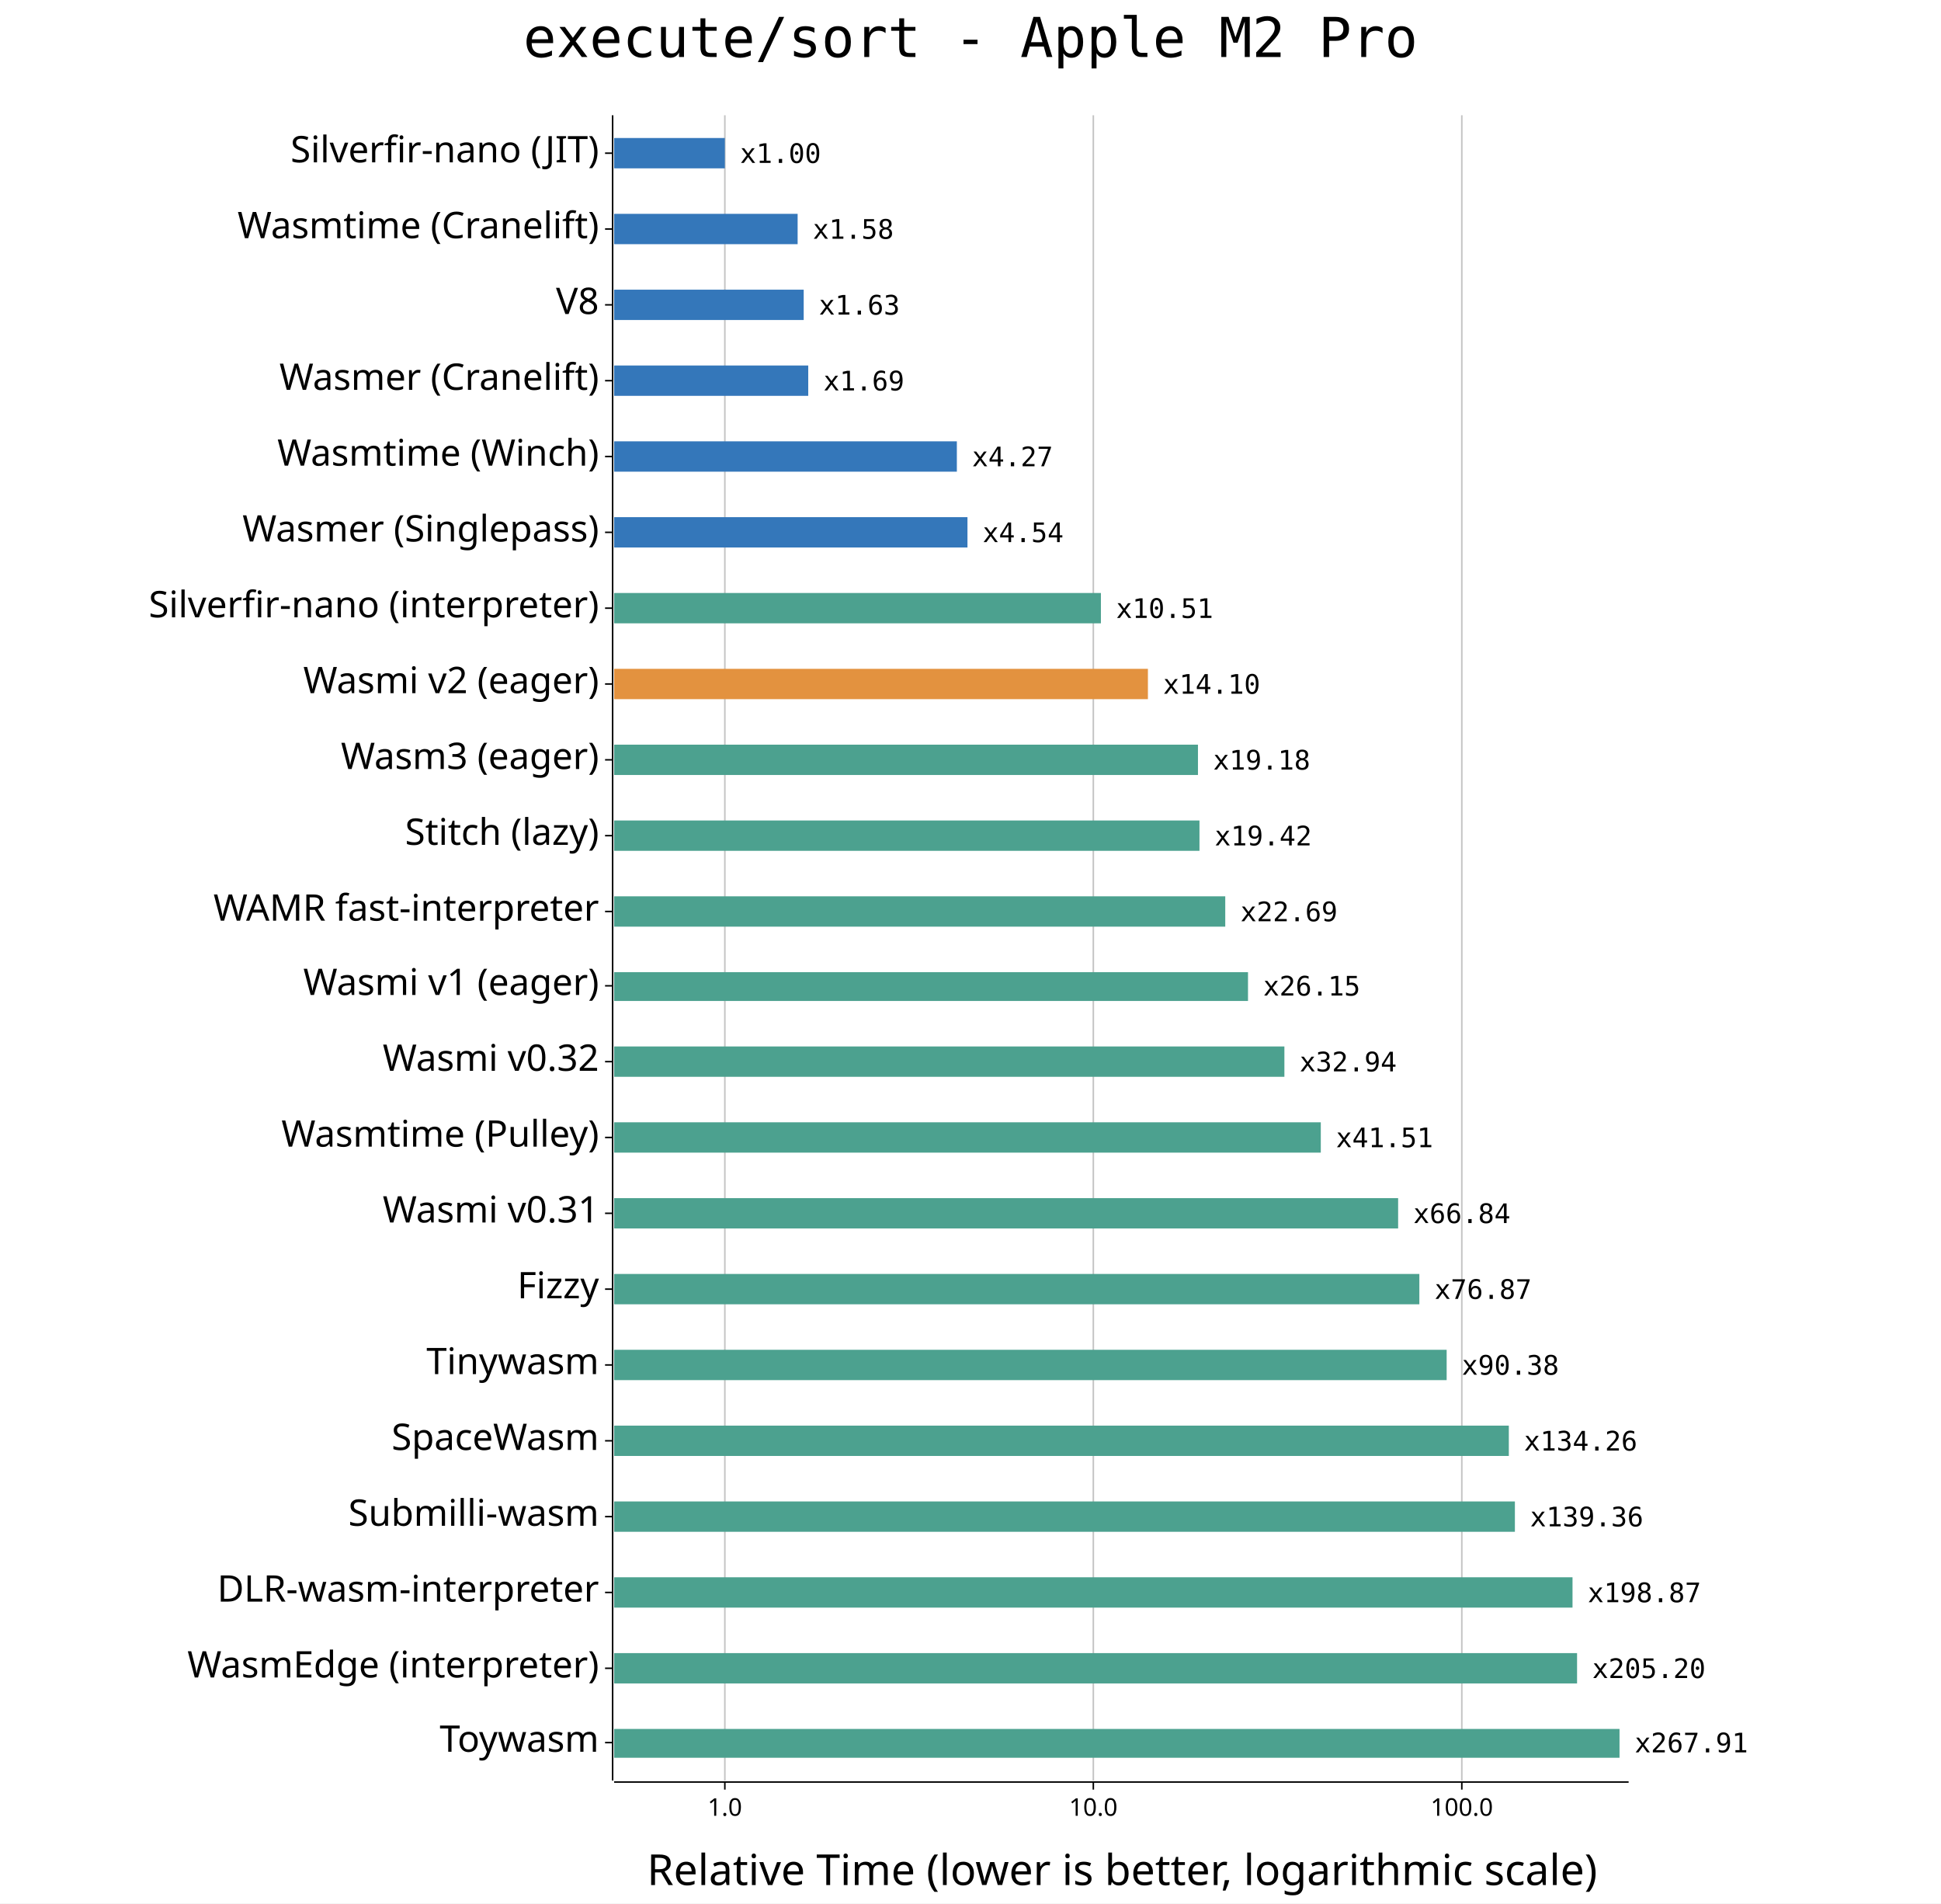
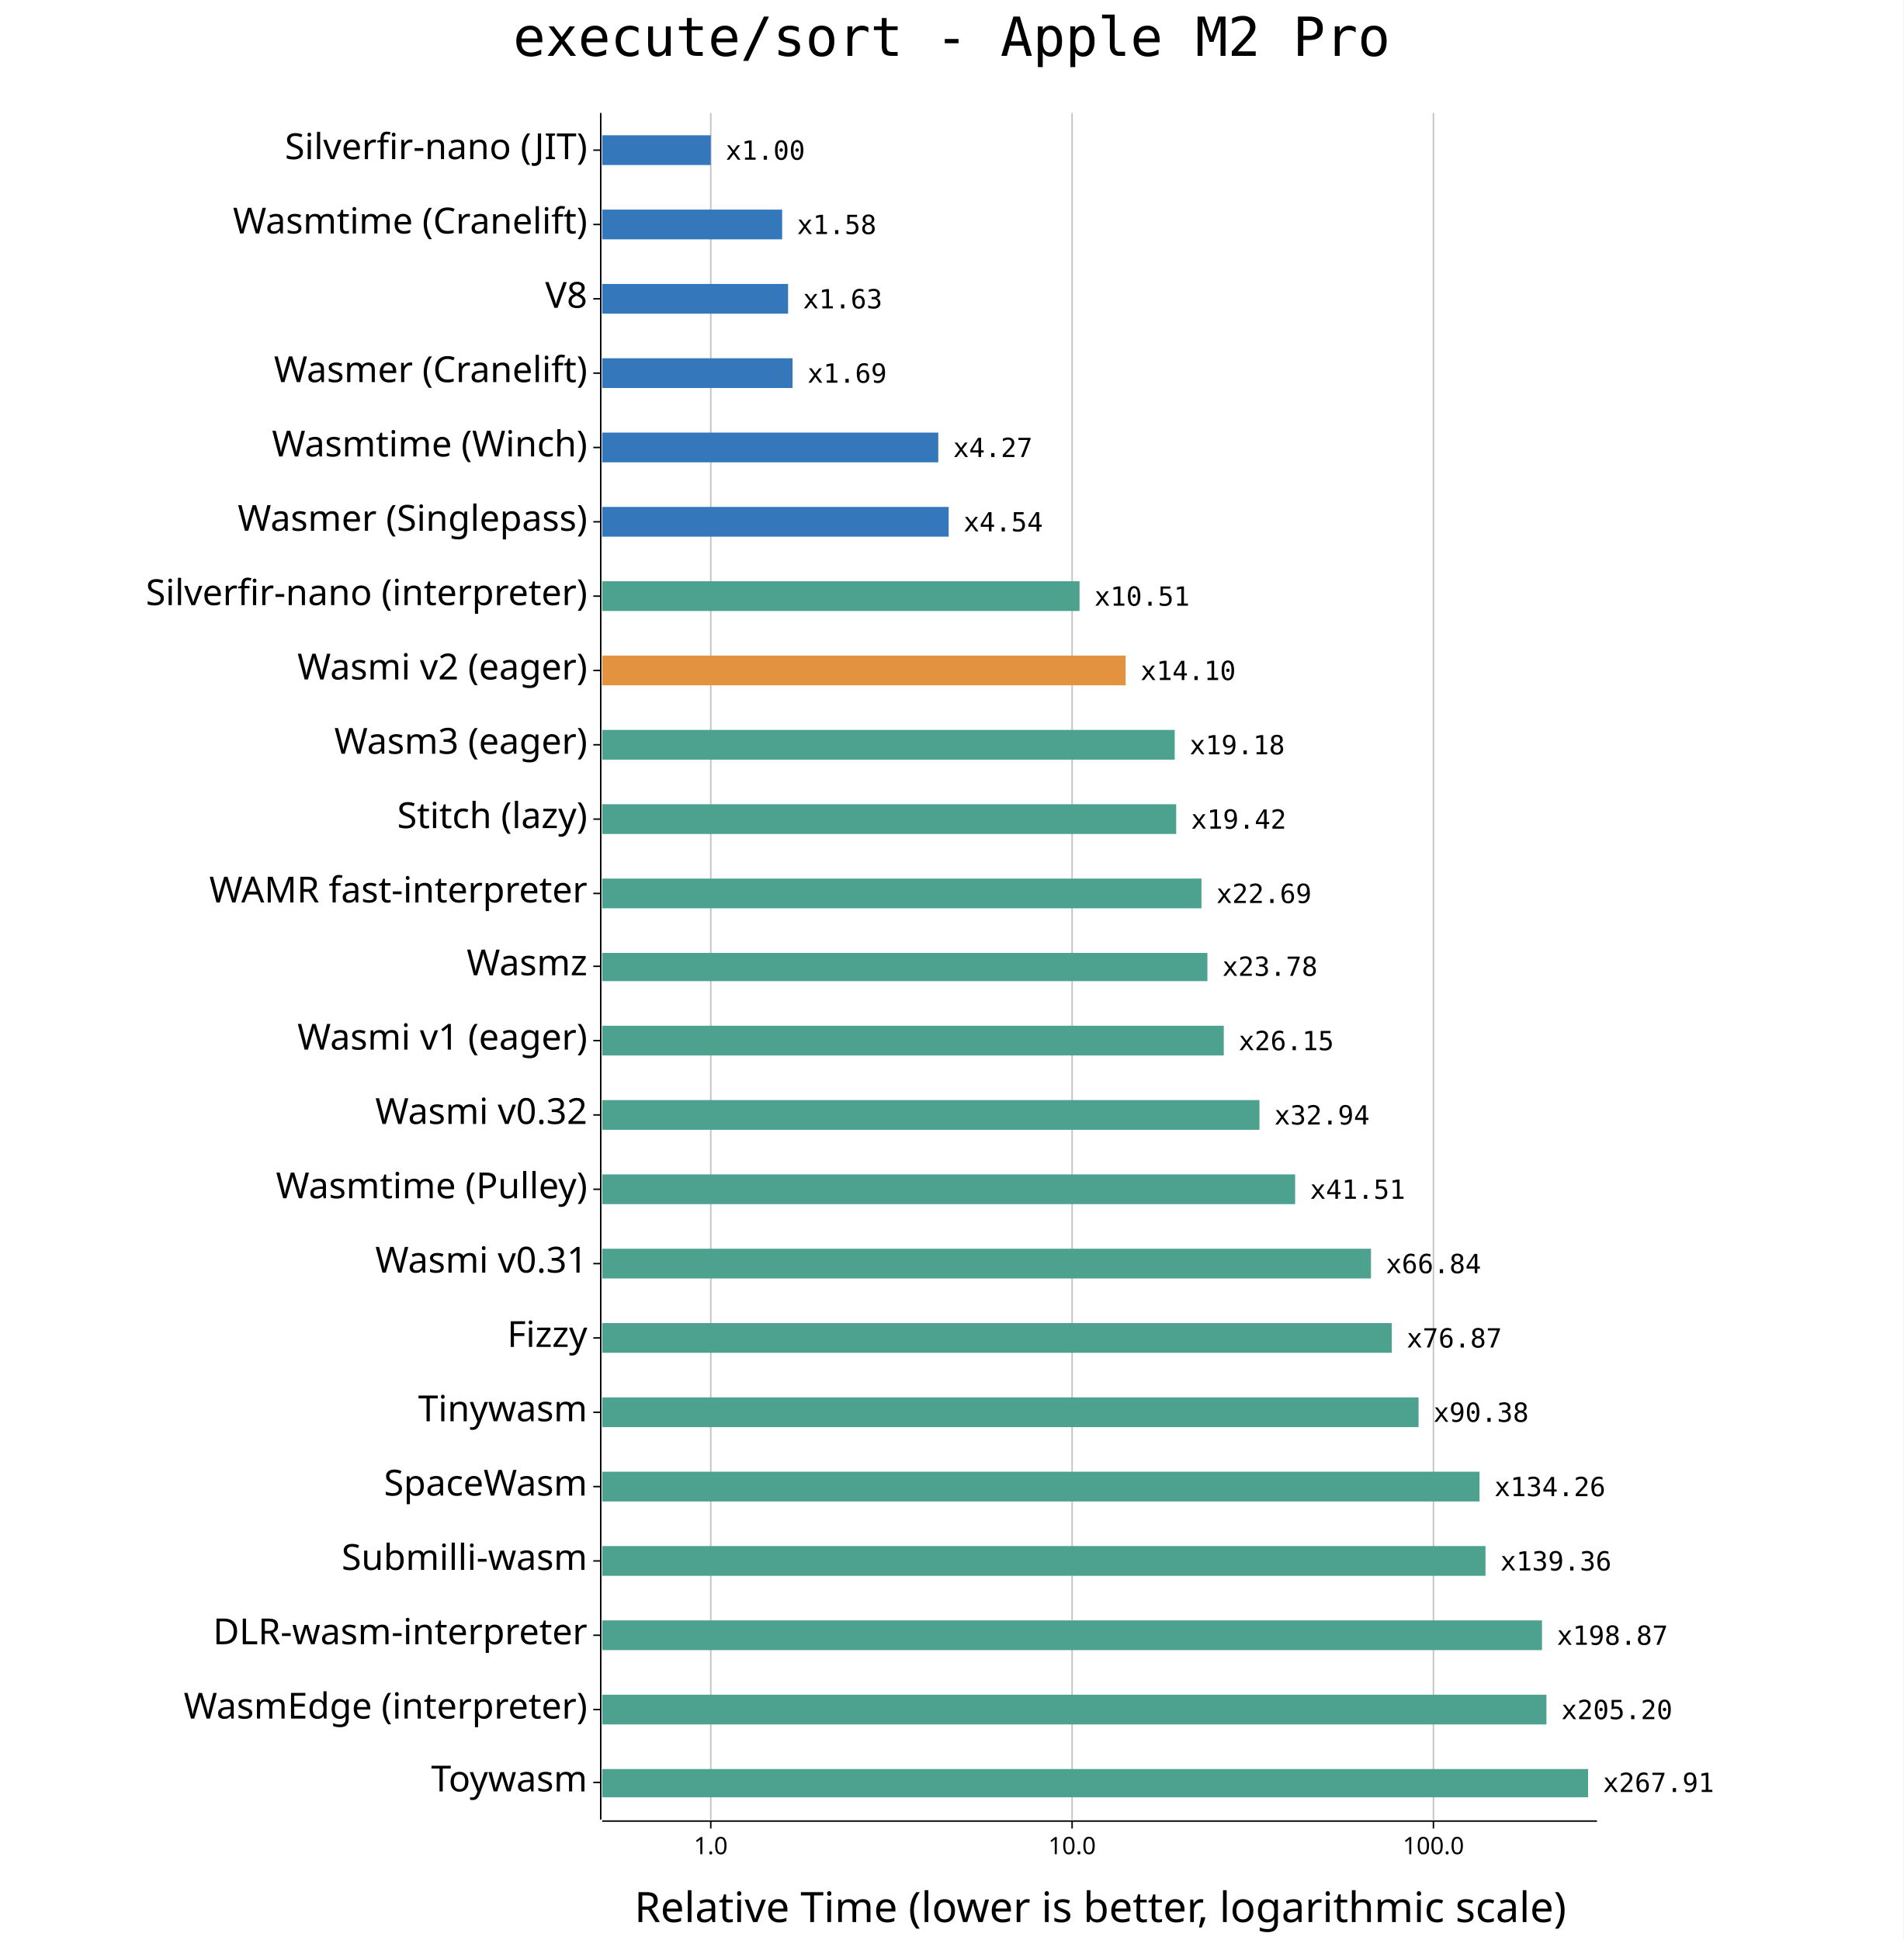
- <svg xmlns="http://www.w3.org/2000/svg" width="1280" height="1255" viewBox="0 0 1280 1255">
-   <rect x="0" y="0" width="1280" height="1255" opacity="1" fill="#FFFFFF" stroke="none" />
+ <svg xmlns="http://www.w3.org/2000/svg" width="1280" height="1305" viewBox="0 0 1280 1305">
+   <rect x="0" y="0" width="1280" height="1305" opacity="1" fill="#FFFFFF" stroke="none" />
  <text x="640" y="10" dy="0.76em" text-anchor="middle" font-family="monospace" font-size="36.29" opacity="1" fill="#000000">
execute/sort - Apple M2 Pro
</text>
-   <line opacity="0.1" stroke="#000000" stroke-width="1" x1="478" y1="1174" x2="478" y2="76" />
-   <line opacity="0.1" stroke="#000000" stroke-width="1" x1="721" y1="1174" x2="721" y2="76" />
-   <line opacity="0.1" stroke="#000000" stroke-width="1" x1="964" y1="1174" x2="964" y2="76" />
-   <text x="5" y="625" dy="0.76em" text-anchor="middle" font-family="sans-serif" font-size="28.226" opacity="1" fill="#000000" transform="rotate(270, 5, 625)">
+   <line opacity="0.1" stroke="#000000" stroke-width="1" x1="478" y1="1224" x2="478" y2="76" />
+   <line opacity="0.1" stroke="#000000" stroke-width="1" x1="721" y1="1224" x2="721" y2="76" />
+   <line opacity="0.1" stroke="#000000" stroke-width="1" x1="964" y1="1224" x2="964" y2="76" />
+   <text x="5" y="650" dy="0.76em" text-anchor="middle" font-family="sans-serif" font-size="28.226" opacity="1" fill="#000000" transform="rotate(270, 5, 650)">

</text>
-   <text x="740" y="1250" dy="-0.5ex" text-anchor="middle" font-family="sans-serif" font-size="28.226" opacity="1" fill="#000000">
+   <text x="740" y="1300" dy="-0.5ex" text-anchor="middle" font-family="sans-serif" font-size="28.226" opacity="1" fill="#000000">
Relative Time (lower is better, logarithmic scale)
</text>
-   <line opacity="0.15" stroke="#000000" stroke-width="1" x1="478" y1="1174" x2="478" y2="76" />
-   <line opacity="0.15" stroke="#000000" stroke-width="1" x1="721" y1="1174" x2="721" y2="76" />
-   <line opacity="0.15" stroke="#000000" stroke-width="1" x1="964" y1="1174" x2="964" y2="76" />
-   <polyline fill="none" opacity="1" stroke="#000000" stroke-width="1" points="404,76 404,1174 " />
-   <text x="395" y="1149" dy="0.5ex" text-anchor="end" font-family="sans-serif" font-size="24.194" opacity="1" fill="#000000">
+   <line opacity="0.15" stroke="#000000" stroke-width="1" x1="478" y1="1224" x2="478" y2="76" />
+   <line opacity="0.15" stroke="#000000" stroke-width="1" x1="721" y1="1224" x2="721" y2="76" />
+   <line opacity="0.15" stroke="#000000" stroke-width="1" x1="964" y1="1224" x2="964" y2="76" />
+   <polyline fill="none" opacity="1" stroke="#000000" stroke-width="1" points="404,76 404,1224 " />
+   <text x="395" y="1199" dy="0.5ex" text-anchor="end" font-family="sans-serif" font-size="24.194" opacity="1" fill="#000000">
Toywasm
</text>
-   <polyline fill="none" opacity="1" stroke="#000000" stroke-width="1" points="399,1149 404,1149 " />
+   <polyline fill="none" opacity="1" stroke="#000000" stroke-width="1" points="399,1199 404,1199 " />
+   <text x="395" y="1150" dy="0.5ex" text-anchor="end" font-family="sans-serif" font-size="24.194" opacity="1" fill="#000000">
+ WasmEdge (interpreter)
+ </text>
+   <polyline fill="none" opacity="1" stroke="#000000" stroke-width="1" points="399,1150 404,1150 " />
  <text x="395" y="1100" dy="0.5ex" text-anchor="end" font-family="sans-serif" font-size="24.194" opacity="1" fill="#000000">
- WasmEdge (interpreter)
+ DLR-wasm-interpreter
</text>
  <polyline fill="none" opacity="1" stroke="#000000" stroke-width="1" points="399,1100 404,1100 " />
  <text x="395" y="1050" dy="0.5ex" text-anchor="end" font-family="sans-serif" font-size="24.194" opacity="1" fill="#000000">
- DLR-wasm-interpreter
+ Submilli-wasm
</text>
  <polyline fill="none" opacity="1" stroke="#000000" stroke-width="1" points="399,1050 404,1050 " />
  <text x="395" y="1000" dy="0.5ex" text-anchor="end" font-family="sans-serif" font-size="24.194" opacity="1" fill="#000000">
- Submilli-wasm
+ SpaceWasm
</text>
  <polyline fill="none" opacity="1" stroke="#000000" stroke-width="1" points="399,1000 404,1000 " />
  <text x="395" y="950" dy="0.5ex" text-anchor="end" font-family="sans-serif" font-size="24.194" opacity="1" fill="#000000">
- SpaceWasm
+ Tinywasm
</text>
  <polyline fill="none" opacity="1" stroke="#000000" stroke-width="1" points="399,950 404,950 " />
  <text x="395" y="900" dy="0.5ex" text-anchor="end" font-family="sans-serif" font-size="24.194" opacity="1" fill="#000000">
- Tinywasm
+ Fizzy
</text>
  <polyline fill="none" opacity="1" stroke="#000000" stroke-width="1" points="399,900 404,900 " />
  <text x="395" y="850" dy="0.5ex" text-anchor="end" font-family="sans-serif" font-size="24.194" opacity="1" fill="#000000">
- Fizzy
+ Wasmi v0.31
</text>
  <polyline fill="none" opacity="1" stroke="#000000" stroke-width="1" points="399,850 404,850 " />
  <text x="395" y="800" dy="0.5ex" text-anchor="end" font-family="sans-serif" font-size="24.194" opacity="1" fill="#000000">
- Wasmi v0.31
+ Wasmtime (Pulley)
</text>
  <polyline fill="none" opacity="1" stroke="#000000" stroke-width="1" points="399,800 404,800 " />
  <text x="395" y="750" dy="0.5ex" text-anchor="end" font-family="sans-serif" font-size="24.194" opacity="1" fill="#000000">
- Wasmtime (Pulley)
+ Wasmi v0.32
</text>
  <polyline fill="none" opacity="1" stroke="#000000" stroke-width="1" points="399,750 404,750 " />
  <text x="395" y="700" dy="0.5ex" text-anchor="end" font-family="sans-serif" font-size="24.194" opacity="1" fill="#000000">
- Wasmi v0.32
+ Wasmi v1 (eager)
</text>
  <polyline fill="none" opacity="1" stroke="#000000" stroke-width="1" points="399,700 404,700 " />
  <text x="395" y="650" dy="0.5ex" text-anchor="end" font-family="sans-serif" font-size="24.194" opacity="1" fill="#000000">
- Wasmi v1 (eager)
+ Wasmz
</text>
  <polyline fill="none" opacity="1" stroke="#000000" stroke-width="1" points="399,650 404,650 " />
  <text x="395" y="601" dy="0.5ex" text-anchor="end" font-family="sans-serif" font-size="24.194" opacity="1" fill="#000000">
WAMR fast-interpreter
</text>
  <polyline fill="none" opacity="1" stroke="#000000" stroke-width="1" points="399,601 404,601 " />
  <text x="395" y="551" dy="0.5ex" text-anchor="end" font-family="sans-serif" font-size="24.194" opacity="1" fill="#000000">
Stitch (lazy)
</text>
  <polyline fill="none" opacity="1" stroke="#000000" stroke-width="1" points="399,551 404,551 " />
  <text x="395" y="501" dy="0.5ex" text-anchor="end" font-family="sans-serif" font-size="24.194" opacity="1" fill="#000000">
Wasm3 (eager)
</text>
  <polyline fill="none" opacity="1" stroke="#000000" stroke-width="1" points="399,501 404,501 " />
  <text x="395" y="451" dy="0.5ex" text-anchor="end" font-family="sans-serif" font-size="24.194" opacity="1" fill="#000000">
Wasmi v2 (eager)
</text>
  <polyline fill="none" opacity="1" stroke="#000000" stroke-width="1" points="399,451 404,451 " />
  <text x="395" y="401" dy="0.5ex" text-anchor="end" font-family="sans-serif" font-size="24.194" opacity="1" fill="#000000">
Silverfir-nano (interpreter)
</text>
  <polyline fill="none" opacity="1" stroke="#000000" stroke-width="1" points="399,401 404,401 " />
  <text x="395" y="351" dy="0.5ex" text-anchor="end" font-family="sans-serif" font-size="24.194" opacity="1" fill="#000000">
Wasmer (Singlepass)
</text>
  <polyline fill="none" opacity="1" stroke="#000000" stroke-width="1" points="399,351 404,351 " />
  <text x="395" y="301" dy="0.5ex" text-anchor="end" font-family="sans-serif" font-size="24.194" opacity="1" fill="#000000">
Wasmtime (Winch)
</text>
  <polyline fill="none" opacity="1" stroke="#000000" stroke-width="1" points="399,301 404,301 " />
  <text x="395" y="251" dy="0.5ex" text-anchor="end" font-family="sans-serif" font-size="24.194" opacity="1" fill="#000000">
Wasmer (Cranelift)
</text>
  <polyline fill="none" opacity="1" stroke="#000000" stroke-width="1" points="399,251 404,251 " />
  <text x="395" y="201" dy="0.5ex" text-anchor="end" font-family="sans-serif" font-size="24.194" opacity="1" fill="#000000">
V8
</text>
  <polyline fill="none" opacity="1" stroke="#000000" stroke-width="1" points="399,201 404,201 " />
  <text x="395" y="151" dy="0.5ex" text-anchor="end" font-family="sans-serif" font-size="24.194" opacity="1" fill="#000000">
Wasmtime (Cranelift)
</text>
  <polyline fill="none" opacity="1" stroke="#000000" stroke-width="1" points="399,151 404,151 " />
  <text x="395" y="101" dy="0.5ex" text-anchor="end" font-family="sans-serif" font-size="24.194" opacity="1" fill="#000000">
Silverfir-nano (JIT)
</text>
  <polyline fill="none" opacity="1" stroke="#000000" stroke-width="1" points="399,101 404,101 " />
-   <polyline fill="none" opacity="1" stroke="#000000" stroke-width="1" points="405,1175 1074,1175 " />
-   <text x="478" y="1185" dy="0.76em" text-anchor="middle" font-family="sans-serif" font-size="16.129" opacity="1" fill="#000000">
+   <polyline fill="none" opacity="1" stroke="#000000" stroke-width="1" points="405,1225 1074,1225 " />
+   <text x="478" y="1235" dy="0.76em" text-anchor="middle" font-family="sans-serif" font-size="16.129" opacity="1" fill="#000000">
1.0
</text>
-   <polyline fill="none" opacity="1" stroke="#000000" stroke-width="1" points="478,1175 478,1180 " />
-   <text x="721" y="1185" dy="0.76em" text-anchor="middle" font-family="sans-serif" font-size="16.129" opacity="1" fill="#000000">
+   <polyline fill="none" opacity="1" stroke="#000000" stroke-width="1" points="478,1225 478,1230 " />
+   <text x="721" y="1235" dy="0.76em" text-anchor="middle" font-family="sans-serif" font-size="16.129" opacity="1" fill="#000000">
10.0
</text>
-   <polyline fill="none" opacity="1" stroke="#000000" stroke-width="1" points="721,1175 721,1180 " />
-   <text x="964" y="1185" dy="0.76em" text-anchor="middle" font-family="sans-serif" font-size="16.129" opacity="1" fill="#000000">
+   <polyline fill="none" opacity="1" stroke="#000000" stroke-width="1" points="721,1225 721,1230 " />
+   <text x="964" y="1235" dy="0.76em" text-anchor="middle" font-family="sans-serif" font-size="16.129" opacity="1" fill="#000000">
100.0
</text>
-   <polyline fill="none" opacity="1" stroke="#000000" stroke-width="1" points="964,1175 964,1180 " />
-   <rect x="405" y="840" width="531" height="20" opacity="1" fill="#4CA18F" stroke="none" />
-   <rect x="405" y="1040" width="632" height="20" opacity="1" fill="#4CA18F" stroke="none" />
+   <polyline fill="none" opacity="1" stroke="#000000" stroke-width="1" points="964,1225 964,1230 " />
+   <rect x="405" y="740" width="442" height="20" opacity="1" fill="#4CA18F" stroke="none" />
+   <rect x="405" y="591" width="403" height="20" opacity="1" fill="#4CA18F" stroke="none" />
+   <rect x="405" y="391" width="321" height="20" opacity="1" fill="#4CA18F" stroke="none" />
+   <rect x="405" y="191" width="125" height="20" opacity="1" fill="#3477BA" stroke="none" />
+   <rect x="405" y="641" width="407" height="19" opacity="1" fill="#4CA18F" stroke="none" />
+   <rect x="405" y="141" width="121" height="20" opacity="1" fill="#3477BA" stroke="none" />
+   <rect x="405" y="1190" width="663" height="19" opacity="1" fill="#4CA18F" stroke="none" />
+   <rect x="405" y="840" width="517" height="20" opacity="1" fill="#4CA18F" stroke="none" />
+   <rect x="405" y="541" width="386" height="20" opacity="1" fill="#4CA18F" stroke="none" />
+   <rect x="405" y="1140" width="635" height="20" opacity="1" fill="#4CA18F" stroke="none" />
+   <rect x="405" y="990" width="590" height="20" opacity="1" fill="#4CA18F" stroke="none" />
+   <rect x="405" y="1040" width="594" height="20" opacity="1" fill="#4CA18F" stroke="none" />
+   <rect x="405" y="241" width="128" height="20" opacity="1" fill="#3477BA" stroke="none" />
+   <rect x="405" y="491" width="385" height="20" opacity="1" fill="#4CA18F" stroke="none" />
+   <rect x="405" y="1090" width="632" height="20" opacity="1" fill="#4CA18F" stroke="none" />
+   <rect x="405" y="890" width="531" height="20" opacity="1" fill="#4CA18F" stroke="none" />
+   <rect x="405" y="341" width="233" height="20" opacity="1" fill="#3477BA" stroke="none" />
+   <rect x="405" y="790" width="466" height="20" opacity="1" fill="#4CA18F" stroke="none" />
  <rect x="405" y="291" width="226" height="20" opacity="1" fill="#3477BA" stroke="none" />
-   <rect x="405" y="1090" width="635" height="20" opacity="1" fill="#4CA18F" stroke="none" />
-   <rect x="405" y="541" width="386" height="20" opacity="1" fill="#4CA18F" stroke="none" />
-   <rect x="405" y="491" width="385" height="20" opacity="1" fill="#4CA18F" stroke="none" />
-   <rect x="405" y="890" width="549" height="20" opacity="1" fill="#4CA18F" stroke="none" />
-   <rect x="405" y="990" width="594" height="20" opacity="1" fill="#4CA18F" stroke="none" />
-   <rect x="405" y="641" width="418" height="19" opacity="1" fill="#4CA18F" stroke="none" />
-   <rect x="405" y="740" width="466" height="20" opacity="1" fill="#4CA18F" stroke="none" />
-   <rect x="405" y="241" width="128" height="20" opacity="1" fill="#3477BA" stroke="none" />
-   <rect x="405" y="1140" width="663" height="19" opacity="1" fill="#4CA18F" stroke="none" />
-   <rect x="405" y="940" width="590" height="20" opacity="1" fill="#4CA18F" stroke="none" />
+   <rect x="405" y="91" width="73" height="20" opacity="1" fill="#3477BA" stroke="none" />
+   <rect x="405" y="690" width="418" height="20" opacity="1" fill="#4CA18F" stroke="none" />
  <rect x="405" y="441" width="352" height="20" opacity="1" fill="#E3923F" stroke="none" />
-   <rect x="405" y="391" width="321" height="20" opacity="1" fill="#4CA18F" stroke="none" />
-   <rect x="405" y="141" width="121" height="20" opacity="1" fill="#3477BA" stroke="none" />
-   <rect x="405" y="690" width="442" height="20" opacity="1" fill="#4CA18F" stroke="none" />
-   <rect x="405" y="341" width="233" height="20" opacity="1" fill="#3477BA" stroke="none" />
-   <rect x="405" y="91" width="73" height="20" opacity="1" fill="#3477BA" stroke="none" />
-   <rect x="405" y="591" width="403" height="20" opacity="1" fill="#4CA18F" stroke="none" />
-   <rect x="405" y="790" width="517" height="20" opacity="1" fill="#4CA18F" stroke="none" />
-   <rect x="405" y="191" width="125" height="20" opacity="1" fill="#3477BA" stroke="none" />
-   <text x="1078" y="1151" dy="0.5ex" text-anchor="start" font-family="monospace" font-size="17.742" opacity="1" fill="#000000">
+   <rect x="405" y="940" width="549" height="20" opacity="1" fill="#4CA18F" stroke="none" />
+   <text x="1078" y="1201" dy="0.5ex" text-anchor="start" font-family="monospace" font-size="17.742" opacity="1" fill="#000000">
x267.91
</text>
-   <text x="1050" y="1102" dy="0.5ex" text-anchor="start" font-family="monospace" font-size="17.742" opacity="1" fill="#000000">
+   <text x="1050" y="1152" dy="0.5ex" text-anchor="start" font-family="monospace" font-size="17.742" opacity="1" fill="#000000">
x205.20
</text>
-   <text x="1047" y="1052" dy="0.5ex" text-anchor="start" font-family="monospace" font-size="17.742" opacity="1" fill="#000000">
+   <text x="1047" y="1102" dy="0.5ex" text-anchor="start" font-family="monospace" font-size="17.742" opacity="1" fill="#000000">
x198.87
</text>
-   <text x="1009" y="1002" dy="0.5ex" text-anchor="start" font-family="monospace" font-size="17.742" opacity="1" fill="#000000">
+   <text x="1009" y="1052" dy="0.5ex" text-anchor="start" font-family="monospace" font-size="17.742" opacity="1" fill="#000000">
x139.36
</text>
-   <text x="1005" y="952" dy="0.5ex" text-anchor="start" font-family="monospace" font-size="17.742" opacity="1" fill="#000000">
+   <text x="1005" y="1002" dy="0.5ex" text-anchor="start" font-family="monospace" font-size="17.742" opacity="1" fill="#000000">
x134.26
</text>
-   <text x="964" y="902" dy="0.5ex" text-anchor="start" font-family="monospace" font-size="17.742" opacity="1" fill="#000000">
+   <text x="964" y="952" dy="0.5ex" text-anchor="start" font-family="monospace" font-size="17.742" opacity="1" fill="#000000">
x90.38
</text>
-   <text x="946" y="852" dy="0.5ex" text-anchor="start" font-family="monospace" font-size="17.742" opacity="1" fill="#000000">
+   <text x="946" y="902" dy="0.5ex" text-anchor="start" font-family="monospace" font-size="17.742" opacity="1" fill="#000000">
x76.87
</text>
-   <text x="932" y="802" dy="0.5ex" text-anchor="start" font-family="monospace" font-size="17.742" opacity="1" fill="#000000">
+   <text x="932" y="852" dy="0.5ex" text-anchor="start" font-family="monospace" font-size="17.742" opacity="1" fill="#000000">
x66.84
</text>
-   <text x="881" y="752" dy="0.5ex" text-anchor="start" font-family="monospace" font-size="17.742" opacity="1" fill="#000000">
+   <text x="881" y="802" dy="0.5ex" text-anchor="start" font-family="monospace" font-size="17.742" opacity="1" fill="#000000">
x41.51
</text>
-   <text x="857" y="702" dy="0.5ex" text-anchor="start" font-family="monospace" font-size="17.742" opacity="1" fill="#000000">
+   <text x="857" y="752" dy="0.5ex" text-anchor="start" font-family="monospace" font-size="17.742" opacity="1" fill="#000000">
x32.94
</text>
-   <text x="833" y="652" dy="0.5ex" text-anchor="start" font-family="monospace" font-size="17.742" opacity="1" fill="#000000">
+   <text x="833" y="702" dy="0.5ex" text-anchor="start" font-family="monospace" font-size="17.742" opacity="1" fill="#000000">
x26.15
+ </text>
+   <text x="822" y="652" dy="0.5ex" text-anchor="start" font-family="monospace" font-size="17.742" opacity="1" fill="#000000">
+ x23.78
</text>
  <text x="818" y="603" dy="0.5ex" text-anchor="start" font-family="monospace" font-size="17.742" opacity="1" fill="#000000">
x22.69
</text>
  <text x="801" y="553" dy="0.5ex" text-anchor="start" font-family="monospace" font-size="17.742" opacity="1" fill="#000000">
x19.42
</text>
  <text x="800" y="503" dy="0.5ex" text-anchor="start" font-family="monospace" font-size="17.742" opacity="1" fill="#000000">
x19.18
</text>
  <text x="767" y="453" dy="0.5ex" text-anchor="start" font-family="monospace" font-size="17.742" opacity="1" fill="#000000">
x14.10
</text>
  <text x="736" y="403" dy="0.5ex" text-anchor="start" font-family="monospace" font-size="17.742" opacity="1" fill="#000000">
x10.51
</text>
  <text x="648" y="353" dy="0.5ex" text-anchor="start" font-family="monospace" font-size="17.742" opacity="1" fill="#000000">
x4.54
</text>
  <text x="641" y="303" dy="0.5ex" text-anchor="start" font-family="monospace" font-size="17.742" opacity="1" fill="#000000">
x4.27
</text>
  <text x="543" y="253" dy="0.5ex" text-anchor="start" font-family="monospace" font-size="17.742" opacity="1" fill="#000000">
x1.69
</text>
  <text x="540" y="203" dy="0.5ex" text-anchor="start" font-family="monospace" font-size="17.742" opacity="1" fill="#000000">
x1.63
</text>
  <text x="536" y="153" dy="0.5ex" text-anchor="start" font-family="monospace" font-size="17.742" opacity="1" fill="#000000">
x1.58
</text>
  <text x="488" y="103" dy="0.5ex" text-anchor="start" font-family="monospace" font-size="17.742" opacity="1" fill="#000000">
x1.00
</text>
</svg>
